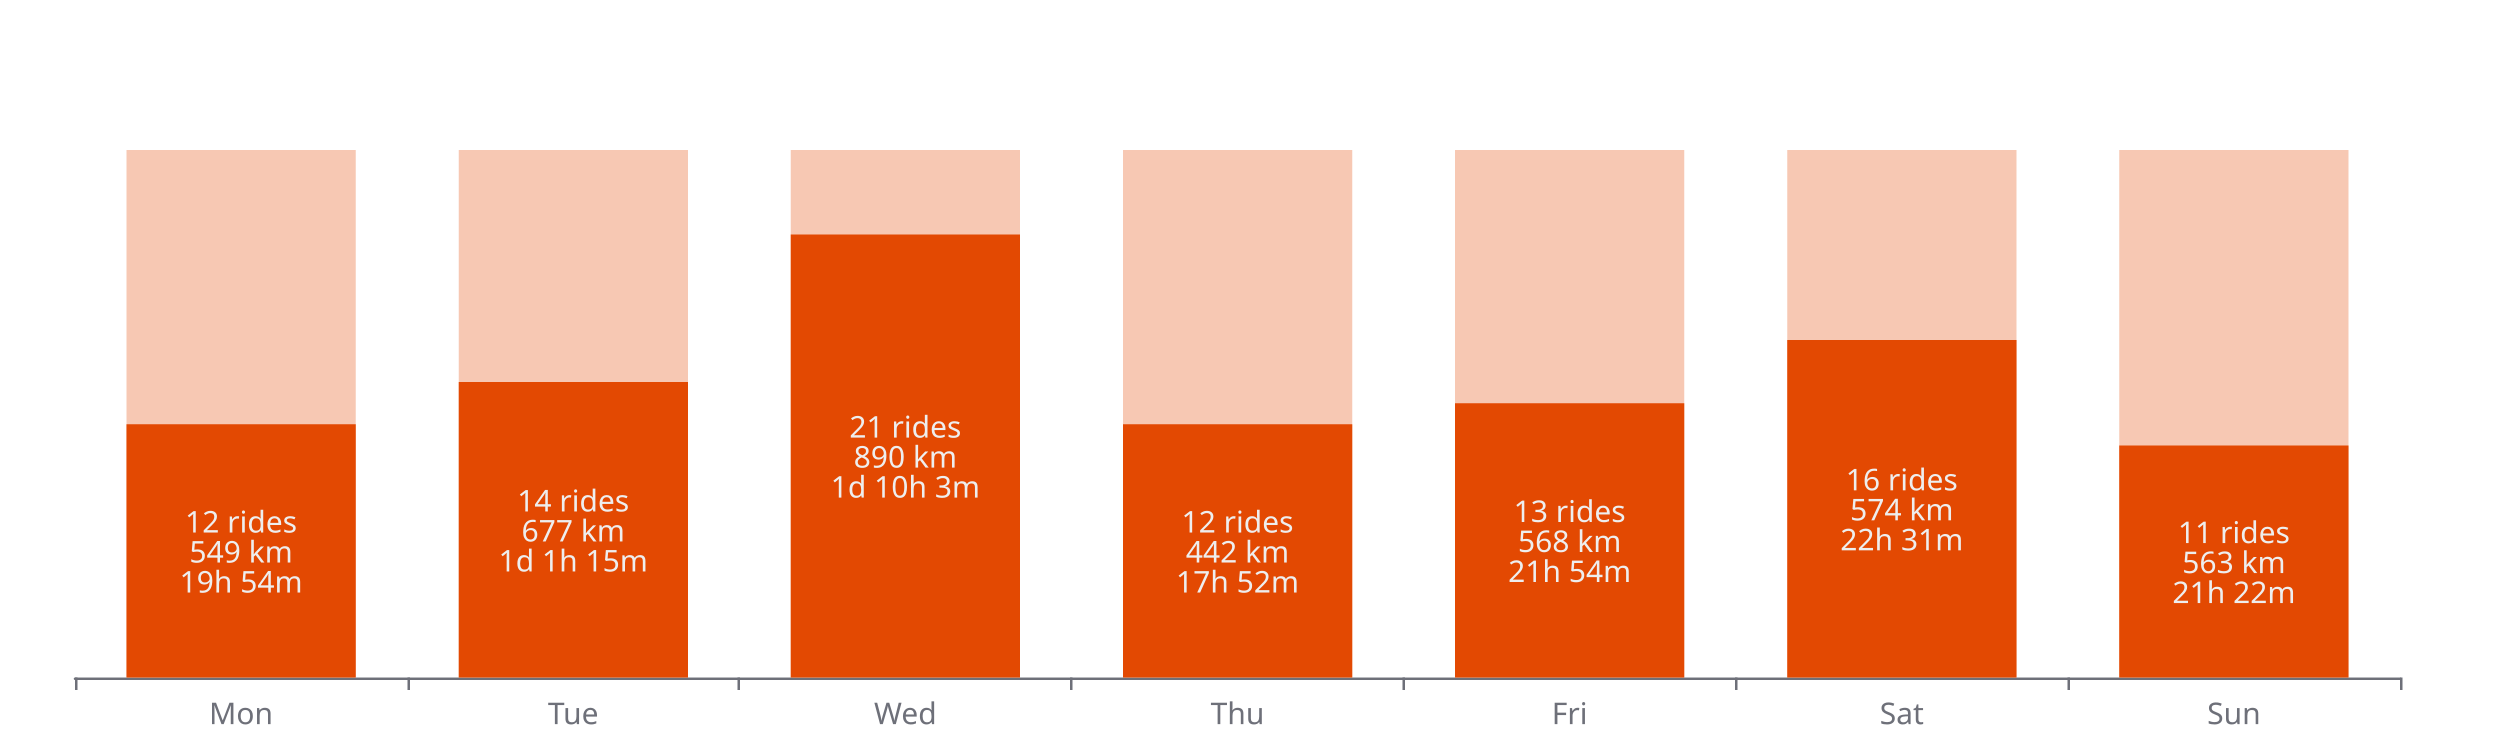
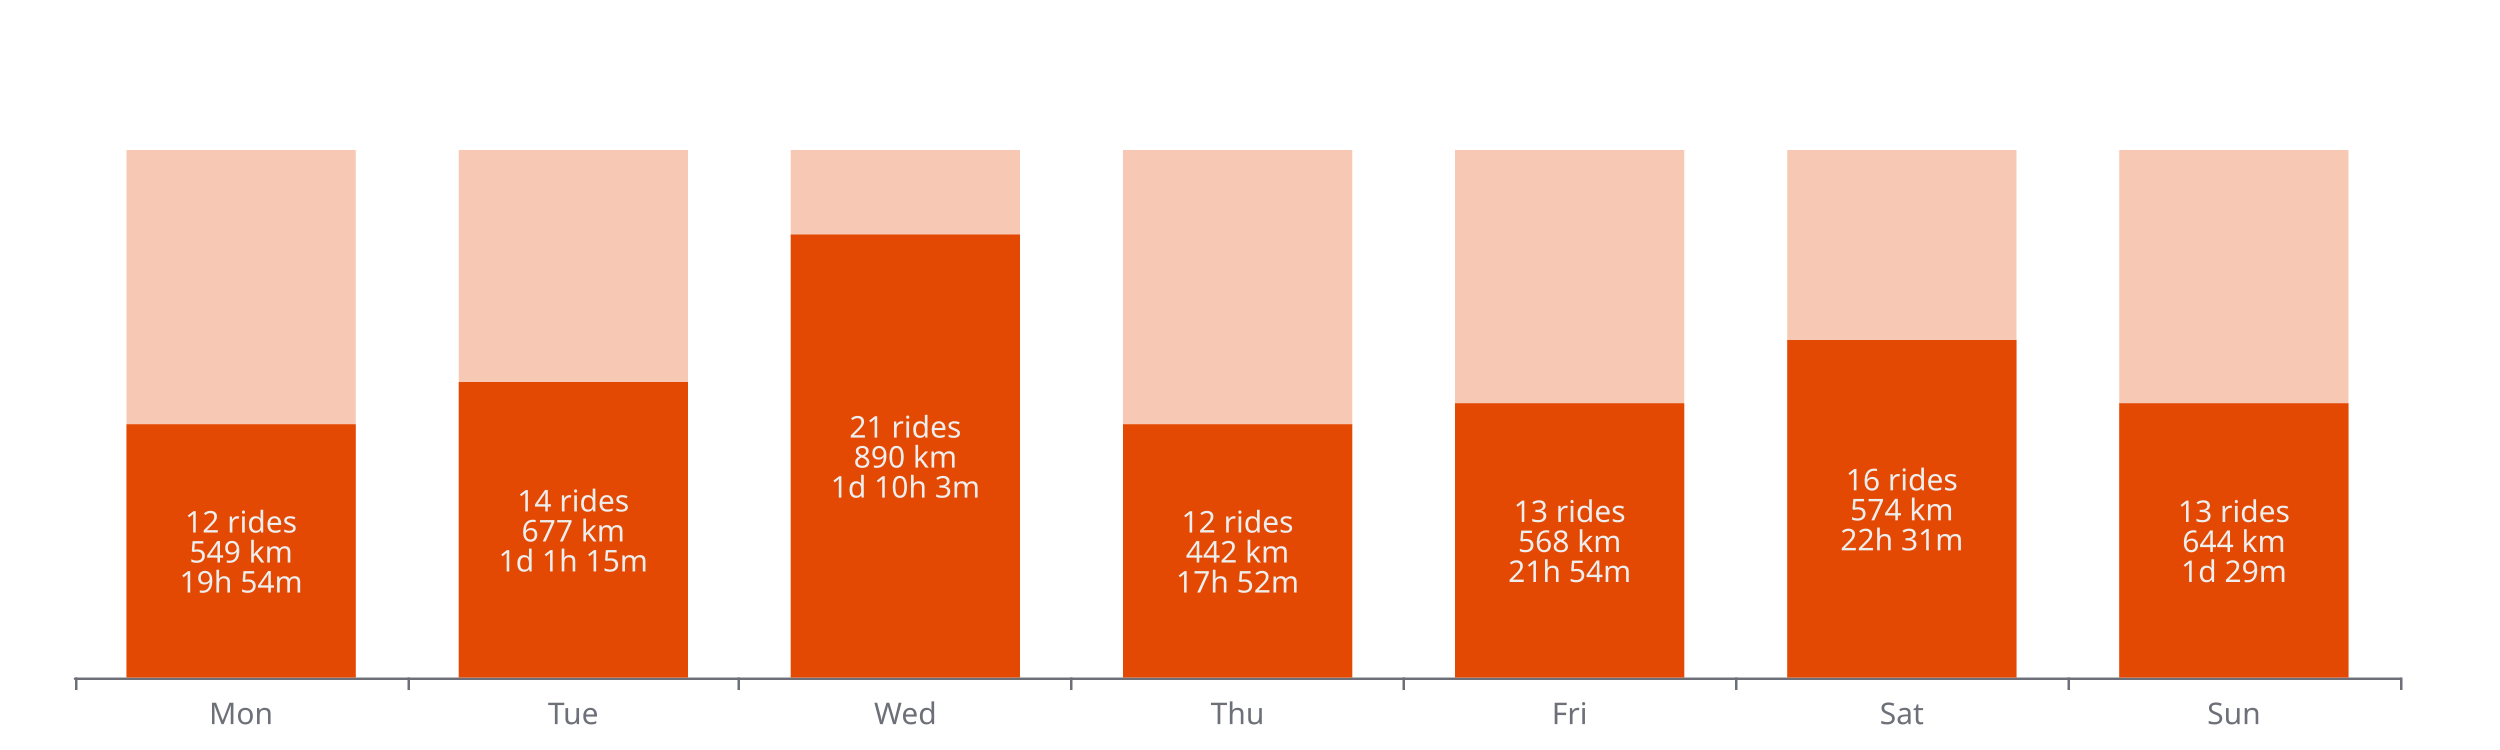
<svg xmlns="http://www.w3.org/2000/svg" width="1000" height="300" version="1.1" baseProfile="full" viewBox="0 0 1000 300">
  <rect width="1000" height="300" x="0" y="0" id="0" fill="none" />
  <path d="M30 271.5L960 271.5" fill="none" stroke="#6E7079" stroke-linecap="round" />
  <path d="M30.5 271L30.5 276" fill="none" stroke="#6E7079" />
  <path d="M163.5 271L163.5 276" fill="none" stroke="#6E7079" />
  <path d="M295.5 271L295.5 276" fill="none" stroke="#6E7079" />
  <path d="M428.5 271L428.5 276" fill="none" stroke="#6E7079" />
  <path d="M561.5 271L561.5 276" fill="none" stroke="#6E7079" />
  <path d="M694.5 271L694.5 276" fill="none" stroke="#6E7079" />
  <path d="M827.5 271L827.5 276" fill="none" stroke="#6E7079" />
  <path d="M960.5 271L960.5 276" fill="none" stroke="#6E7079" />
  <text dominant-baseline="central" text-anchor="middle" style="font-size:12px;font-family:sans-serif;" y="6" transform="translate(96.4286 279)" fill="#6E7079">Mon</text>
  <text dominant-baseline="central" text-anchor="middle" style="font-size:12px;font-family:sans-serif;" y="6" transform="translate(229.2857 279)" fill="#6E7079">Tue</text>
  <text dominant-baseline="central" text-anchor="middle" style="font-size:12px;font-family:sans-serif;" y="6" transform="translate(362.1429 279)" fill="#6E7079">Wed</text>
  <text dominant-baseline="central" text-anchor="middle" style="font-size:12px;font-family:sans-serif;" y="6" transform="translate(495 279)" fill="#6E7079">Thu</text>
  <text dominant-baseline="central" text-anchor="middle" style="font-size:12px;font-family:sans-serif;" y="6" transform="translate(627.8571 279)" fill="#6E7079">Fri</text>
  <text dominant-baseline="central" text-anchor="middle" style="font-size:12px;font-family:sans-serif;" y="6" transform="translate(760.7143 279)" fill="#6E7079">Sat</text>
  <text dominant-baseline="central" text-anchor="middle" style="font-size:12px;font-family:sans-serif;" y="6" transform="translate(893.5714 279)" fill="#6E7079">Sun</text>
  <path d="M50.6 60l91.7 0l0 211l-91.7 0Z" fill="rgb(227,73,2)" fill-opacity="0.3" />
  <path d="M183.5 60l91.7 0l0 211l-91.7 0Z" fill="rgb(227,73,2)" fill-opacity="0.3" />
  <path d="M316.3 60l91.7 0l0 211l-91.7 0Z" fill="rgb(227,73,2)" fill-opacity="0.3" />
  <path d="M449.2 60l91.7 0l0 211l-91.7 0Z" fill="rgb(227,73,2)" fill-opacity="0.3" />
  <path d="M582 60l91.7 0l0 211l-91.7 0Z" fill="rgb(227,73,2)" fill-opacity="0.3" />
  <path d="M714.9 60l91.7 0l0 211l-91.7 0Z" fill="rgb(227,73,2)" fill-opacity="0.3" />
  <path d="M847.7 60l91.7 0l0 211l-91.7 0Z" fill="rgb(227,73,2)" fill-opacity="0.3" />
  <path d="M50.6 271l91.7 0l0 -101.3l-91.7 0Z" fill="#E34902" />
  <path d="M183.5 271l91.7 0l0 -118.2l-91.7 0Z" fill="#E34902" />
  <path d="M316.3 271l91.7 0l0 -177.2l-91.7 0Z" fill="#E34902" />
  <path d="M449.2 271l91.7 0l0 -101.3l-91.7 0Z" fill="#E34902" />
  <path d="M582 271l91.7 0l0 -109.7l-91.7 0Z" fill="#E34902" />
  <path d="M714.9 271l91.7 0l0 -135l-91.7 0Z" fill="#E34902" />
-   <path d="M847.7 271l91.7 0l0 -92.8l-91.7 0Z" fill="#E34902" />
+   <path d="M847.7 271l91.7 0l0 -109.7l-91.7 0Z" fill="#E34902" />
  <text dominant-baseline="central" text-anchor="middle" style="font-size:12px;font-family:sans-serif;" xml:space="preserve" y="-12" transform="translate(96.4286 220.36)" fill="#eee" stroke="#E34902" stroke-width="2" paint-order="stroke" stroke-miterlimit="2">12 rides</text>
  <text dominant-baseline="central" text-anchor="middle" style="font-size:12px;font-family:sans-serif;" xml:space="preserve" transform="translate(96.4286 220.36)" fill="#eee" stroke="#E34902" stroke-width="2" paint-order="stroke" stroke-miterlimit="2">549 km</text>
  <text dominant-baseline="central" text-anchor="middle" style="font-size:12px;font-family:sans-serif;" xml:space="preserve" y="12" transform="translate(96.4286 220.36)" fill="#eee" stroke="#E34902" stroke-width="2" paint-order="stroke" stroke-miterlimit="2">19h 54m</text>
  <text dominant-baseline="central" text-anchor="middle" style="font-size:12px;font-family:sans-serif;" xml:space="preserve" y="-12" transform="translate(229.2857 211.92)" fill="#eee" stroke="#E34902" stroke-width="2" paint-order="stroke" stroke-miterlimit="2">14 rides</text>
  <text dominant-baseline="central" text-anchor="middle" style="font-size:12px;font-family:sans-serif;" xml:space="preserve" transform="translate(229.2857 211.92)" fill="#eee" stroke="#E34902" stroke-width="2" paint-order="stroke" stroke-miterlimit="2">677 km</text>
  <text dominant-baseline="central" text-anchor="middle" style="font-size:12px;font-family:sans-serif;" xml:space="preserve" y="12" transform="translate(229.2857 211.92)" fill="#eee" stroke="#E34902" stroke-width="2" paint-order="stroke" stroke-miterlimit="2">1d 1h 15m</text>
  <text dominant-baseline="central" text-anchor="middle" style="font-size:12px;font-family:sans-serif;" xml:space="preserve" y="-12" transform="translate(362.1429 182.38)" fill="#eee" stroke="#E34902" stroke-width="2" paint-order="stroke" stroke-miterlimit="2">21 rides</text>
  <text dominant-baseline="central" text-anchor="middle" style="font-size:12px;font-family:sans-serif;" xml:space="preserve" transform="translate(362.1429 182.38)" fill="#eee" stroke="#E34902" stroke-width="2" paint-order="stroke" stroke-miterlimit="2">890 km</text>
  <text dominant-baseline="central" text-anchor="middle" style="font-size:12px;font-family:sans-serif;" xml:space="preserve" y="12" transform="translate(362.1429 182.38)" fill="#eee" stroke="#E34902" stroke-width="2" paint-order="stroke" stroke-miterlimit="2">1d 10h 3m</text>
  <text dominant-baseline="central" text-anchor="middle" style="font-size:12px;font-family:sans-serif;" xml:space="preserve" y="-12" transform="translate(495 220.36)" fill="#eee" stroke="#E34902" stroke-width="2" paint-order="stroke" stroke-miterlimit="2">12 rides</text>
  <text dominant-baseline="central" text-anchor="middle" style="font-size:12px;font-family:sans-serif;" xml:space="preserve" transform="translate(495 220.36)" fill="#eee" stroke="#E34902" stroke-width="2" paint-order="stroke" stroke-miterlimit="2">442 km</text>
  <text dominant-baseline="central" text-anchor="middle" style="font-size:12px;font-family:sans-serif;" xml:space="preserve" y="12" transform="translate(495 220.36)" fill="#eee" stroke="#E34902" stroke-width="2" paint-order="stroke" stroke-miterlimit="2">17h 52m</text>
  <text dominant-baseline="central" text-anchor="middle" style="font-size:12px;font-family:sans-serif;" xml:space="preserve" y="-12" transform="translate(627.8571 216.14)" fill="#eee" stroke="#E34902" stroke-width="2" paint-order="stroke" stroke-miterlimit="2">13 rides</text>
  <text dominant-baseline="central" text-anchor="middle" style="font-size:12px;font-family:sans-serif;" xml:space="preserve" transform="translate(627.8571 216.14)" fill="#eee" stroke="#E34902" stroke-width="2" paint-order="stroke" stroke-miterlimit="2">568 km</text>
  <text dominant-baseline="central" text-anchor="middle" style="font-size:12px;font-family:sans-serif;" xml:space="preserve" y="12" transform="translate(627.8571 216.14)" fill="#eee" stroke="#E34902" stroke-width="2" paint-order="stroke" stroke-miterlimit="2">21h 54m</text>
  <text dominant-baseline="central" text-anchor="middle" style="font-size:12px;font-family:sans-serif;" xml:space="preserve" y="-12" transform="translate(760.7143 203.48)" fill="#eee" stroke="#E34902" stroke-width="2" paint-order="stroke" stroke-miterlimit="2">16 rides</text>
  <text dominant-baseline="central" text-anchor="middle" style="font-size:12px;font-family:sans-serif;" xml:space="preserve" transform="translate(760.7143 203.48)" fill="#eee" stroke="#E34902" stroke-width="2" paint-order="stroke" stroke-miterlimit="2">574 km</text>
  <text dominant-baseline="central" text-anchor="middle" style="font-size:12px;font-family:sans-serif;" xml:space="preserve" y="12" transform="translate(760.7143 203.48)" fill="#eee" stroke="#E34902" stroke-width="2" paint-order="stroke" stroke-miterlimit="2">22h 31m</text>
-   <text dominant-baseline="central" text-anchor="middle" style="font-size:12px;font-family:sans-serif;" xml:space="preserve" y="-12" transform="translate(893.5714 224.58)" fill="#eee" stroke="#E34902" stroke-width="2" paint-order="stroke" stroke-miterlimit="2">11 rides</text>
-   <text dominant-baseline="central" text-anchor="middle" style="font-size:12px;font-family:sans-serif;" xml:space="preserve" transform="translate(893.5714 224.58)" fill="#eee" stroke="#E34902" stroke-width="2" paint-order="stroke" stroke-miterlimit="2">563 km</text>
-   <text dominant-baseline="central" text-anchor="middle" style="font-size:12px;font-family:sans-serif;" xml:space="preserve" y="12" transform="translate(893.5714 224.58)" fill="#eee" stroke="#E34902" stroke-width="2" paint-order="stroke" stroke-miterlimit="2">21h 22m</text>
+   <text dominant-baseline="central" text-anchor="middle" style="font-size:12px;font-family:sans-serif;" xml:space="preserve" y="-12" transform="translate(893.5714 216.14)" fill="#eee" stroke="#E34902" stroke-width="2" paint-order="stroke" stroke-miterlimit="2">13 rides</text>
+   <text dominant-baseline="central" text-anchor="middle" style="font-size:12px;font-family:sans-serif;" xml:space="preserve" transform="translate(893.5714 216.14)" fill="#eee" stroke="#E34902" stroke-width="2" paint-order="stroke" stroke-miterlimit="2">644 km</text>
+   <text dominant-baseline="central" text-anchor="middle" style="font-size:12px;font-family:sans-serif;" xml:space="preserve" y="12" transform="translate(893.5714 216.14)" fill="#eee" stroke="#E34902" stroke-width="2" paint-order="stroke" stroke-miterlimit="2">1d 29m</text>
</svg>
